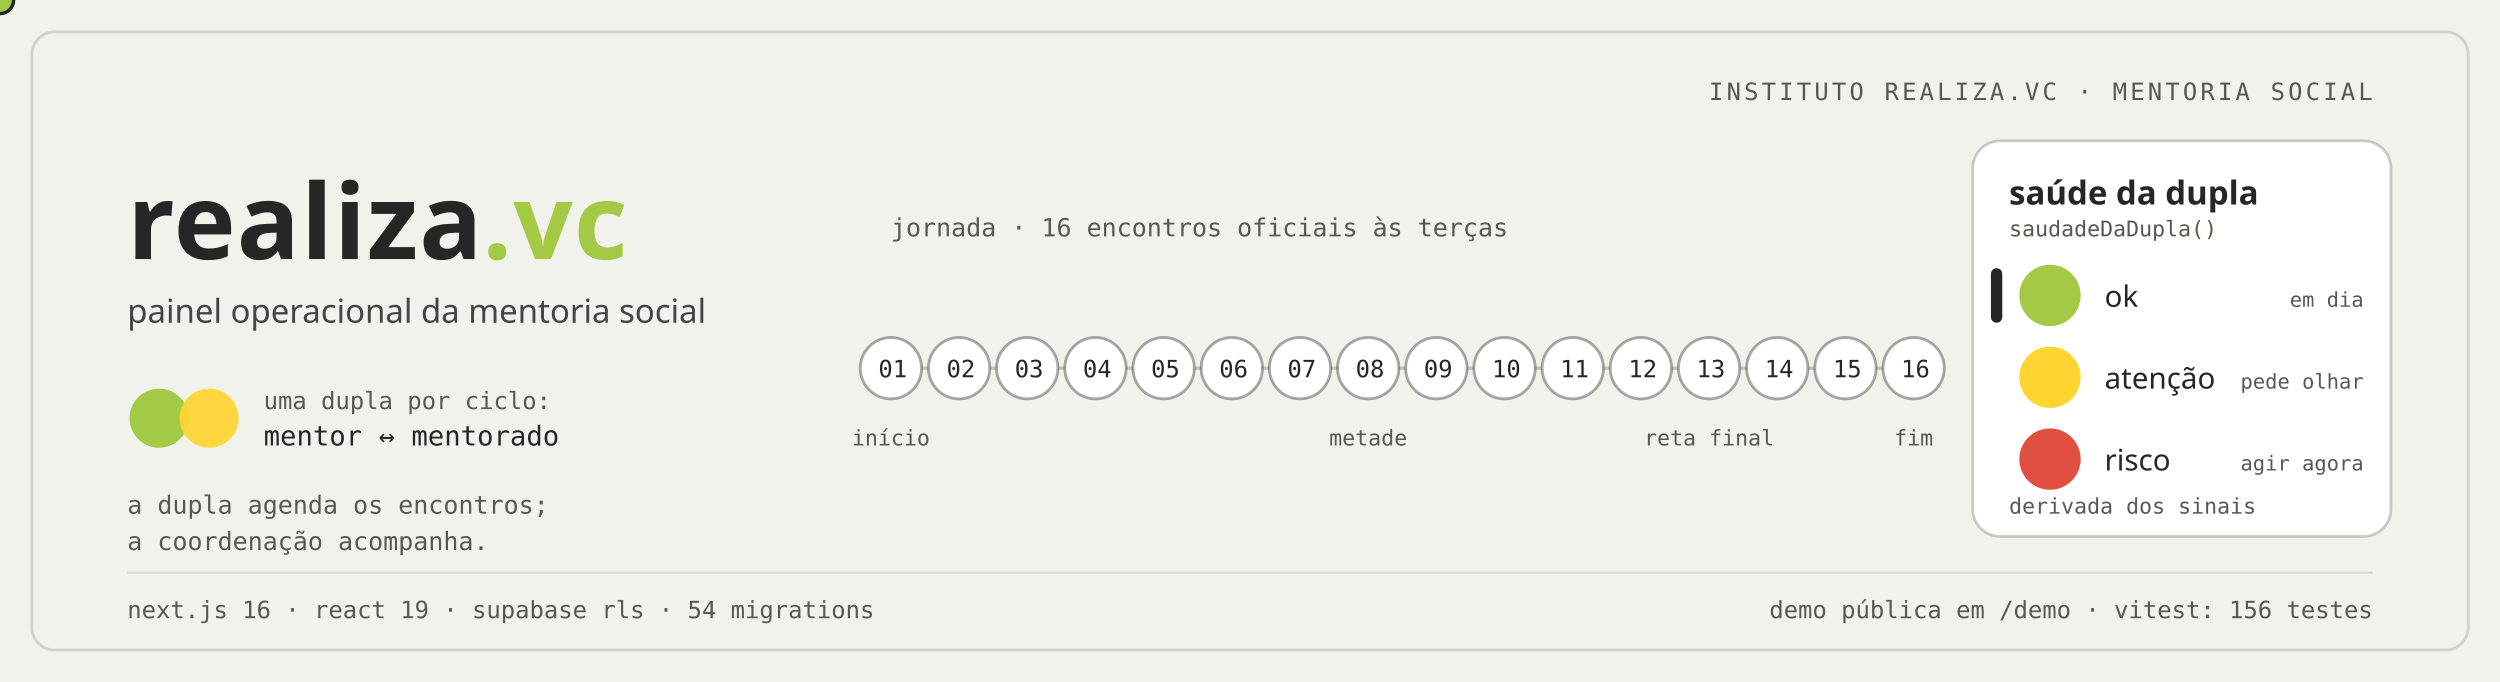
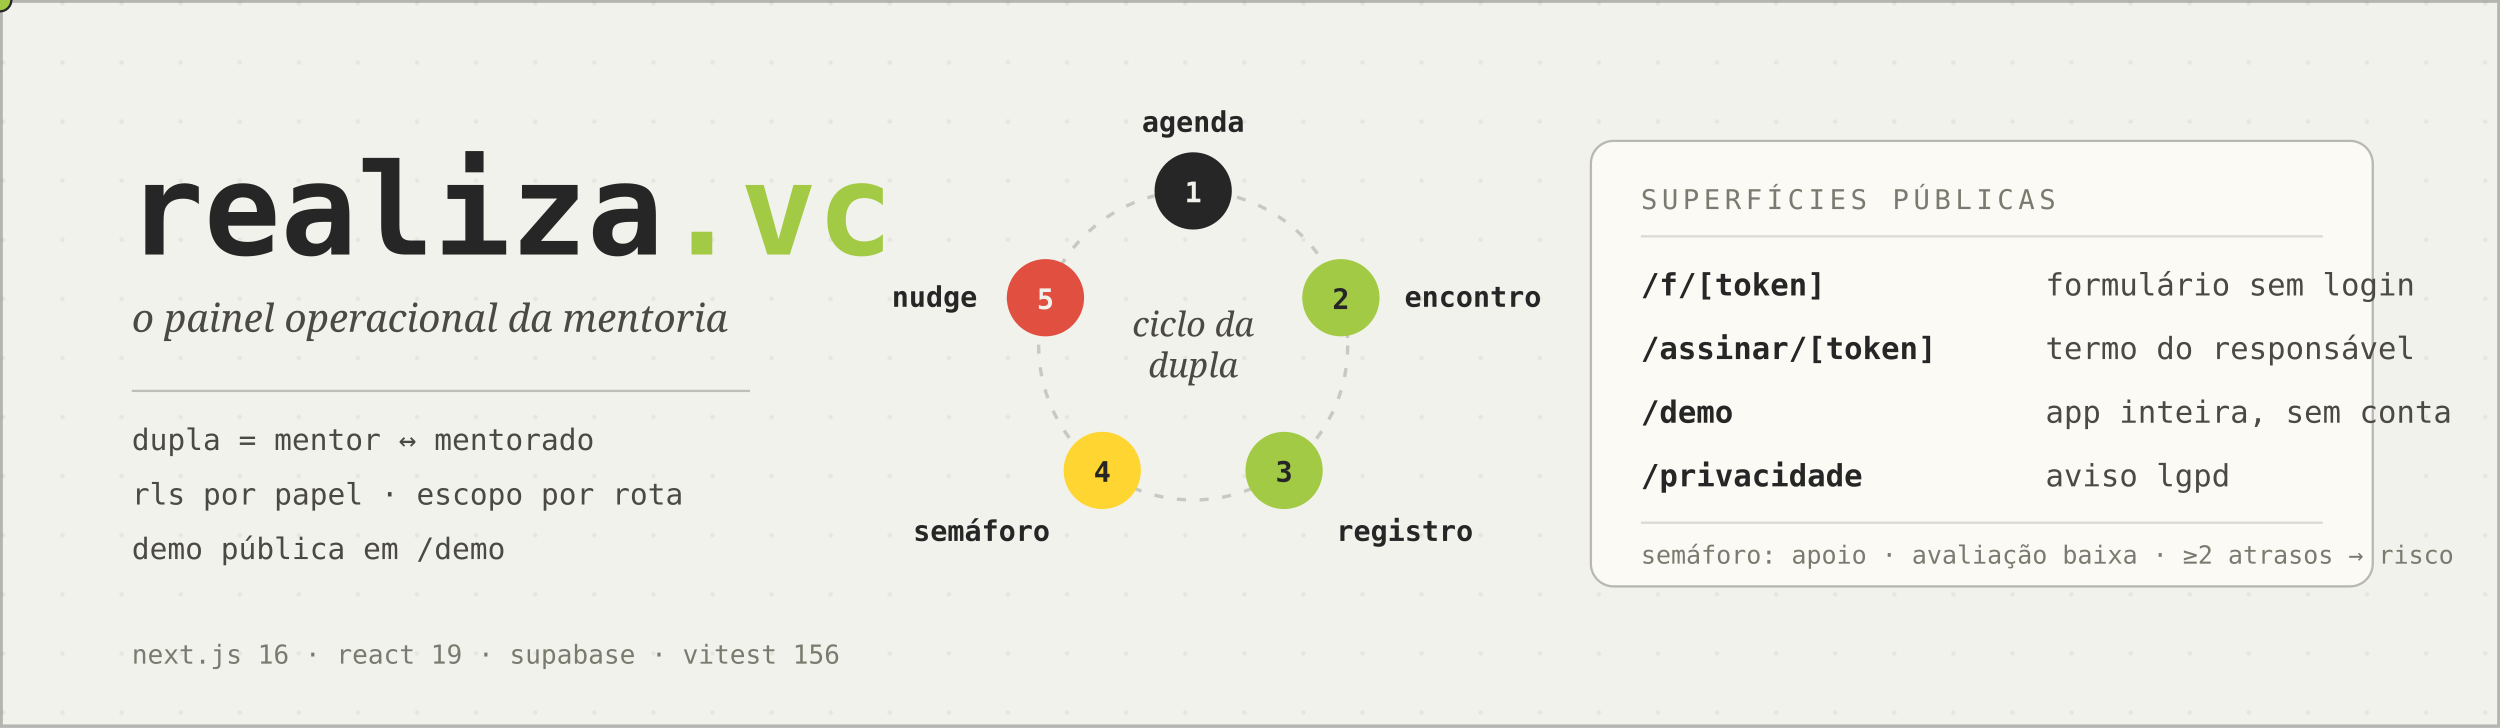
- <svg xmlns="http://www.w3.org/2000/svg" viewBox="0 0 1100 300" width="1100" height="300">
-   <rect width="1100" height="300" fill="#f1f2ec" />
-   <rect x="14" y="14" width="1072" height="272" rx="10" fill="none" stroke="#262626" stroke-opacity="0.16" stroke-width="1.25" />
-   <text x="1044" y="44" text-anchor="end" font-family="'JetBrains Mono','Fira Code',monospace" font-size="10.5" letter-spacing="1.4" fill="#565950">INSTITUTO REALIZA.VC · MENTORIA SOCIAL</text>
-   <text x="56" y="114" font-family="'Mitr','Segoe UI',system-ui,-apple-system,sans-serif" font-size="46" font-weight="700" letter-spacing="0.5" fill="#262626">realiza<tspan fill="#a2ca44">.vc</tspan>
+ <svg xmlns="http://www.w3.org/2000/svg" viewBox="0 0 1100 320" width="1100" height="320">
+   <defs>
+     <pattern id="rz-dots" width="26" height="26" patternUnits="userSpaceOnUse">
+       <circle cx="1.5" cy="1.5" r="1" fill="#262626" opacity="0.06" />
+     </pattern>
+     <path id="rz-loop" d="M 525 84 m -68 0 a 68 68 0 1 1 136 0 a 68 68 0 1 1 -136 0" fill="none" />
+   </defs>
+   <rect width="1100" height="320" fill="#f1f2ec" />
+   <rect width="1100" height="320" fill="url(#rz-dots)" />
+   <rect x="0.5" y="0.5" width="1099" height="319" fill="none" stroke="#262626" stroke-opacity="0.3" stroke-width="1.5" />
+   <text x="56" y="112" font-family="ui-monospace,'Fira Code',monospace" font-weight="bold" font-size="56" fill="#262626">realiza<tspan fill="#a2ca44">.vc</tspan>
  </text>
-   <text x="56" y="142" font-family="'Mitr','Segoe UI',system-ui,-apple-system,sans-serif" font-size="14.5" fill="#262626" fill-opacity="0.85">painel operacional da mentoria social</text>
-   <circle cx="70" cy="184" r="13" fill="#a2ca44" />
-   <circle cx="92" cy="184" r="13" fill="#ffd531" fill-opacity="0.92" />
-   <text x="116" y="180" font-family="'JetBrains Mono','Fira Code',monospace" font-size="10.5" fill="#565950">uma dupla por ciclo:</text>
-   <text x="116" y="196" font-family="'JetBrains Mono','Fira Code',monospace" font-size="12" fill="#262626">mentor ↔ mentorado</text>
-   <text x="56" y="226" font-family="'JetBrains Mono','Fira Code',monospace" font-size="11" fill="#565950">a dupla agenda os encontros;</text>
-   <text x="56" y="242" font-family="'JetBrains Mono','Fira Code',monospace" font-size="11" fill="#565950">a coordenação acompanha.</text>
-   <text x="392" y="104" font-family="'JetBrains Mono','Fira Code',monospace" font-size="11" fill="#565950">jornada · 16 encontros oficiais às terças</text>
-   <line x1="392" y1="162" x2="842" y2="162" stroke="#262626" stroke-opacity="0.22" stroke-width="1.5" />
-   <g stroke="#262626" stroke-opacity="0.4" stroke-width="1.25" fill="#ffffff">
-     <circle cx="392" cy="162" r="13.5" />
-     <circle cx="422" cy="162" r="13.5" />
-     <circle cx="452" cy="162" r="13.5" />
-     <circle cx="482" cy="162" r="13.5" />
-     <circle cx="512" cy="162" r="13.5" />
-     <circle cx="542" cy="162" r="13.5" />
-     <circle cx="572" cy="162" r="13.5" />
-     <circle cx="602" cy="162" r="13.5" />
-     <circle cx="632" cy="162" r="13.5" />
-     <circle cx="662" cy="162" r="13.5" />
-     <circle cx="692" cy="162" r="13.5" />
-     <circle cx="722" cy="162" r="13.5" />
-     <circle cx="752" cy="162" r="13.5" />
-     <circle cx="782" cy="162" r="13.5" />
-     <circle cx="812" cy="162" r="13.5" />
-     <circle cx="842" cy="162" r="13.5" />
+   <text x="58" y="146" font-family="Georgia,serif" font-size="17" font-style="italic" fill="#4a4a42">o painel operacional da mentoria</text>
+   <line x1="58" y1="172" x2="330" y2="172" stroke="#262626" stroke-opacity="0.25" />
+   <g font-family="ui-monospace,monospace" font-size="13" fill="#4a4a42">
+     <text x="58" y="198">dupla = mentor ↔ mentorado</text>
+     <text x="58" y="222">rls por papel · escopo por rota</text>
+     <text x="58" y="246">demo pública em /demo</text>
  </g>
-   <g fill="#a2ca44">
-     <circle cx="392" cy="162" r="13.5" opacity="0">
-       <animate attributeName="opacity" values="0;1" dur="0.45s" begin="0.35s" fill="freeze" />
-     </circle>
-     <circle cx="422" cy="162" r="13.5" opacity="0">
-       <animate attributeName="opacity" values="0;1" dur="0.45s" begin="0.53s" fill="freeze" />
-     </circle>
-     <circle cx="452" cy="162" r="13.5" opacity="0">
-       <animate attributeName="opacity" values="0;1" dur="0.45s" begin="0.71s" fill="freeze" />
-     </circle>
-     <circle cx="482" cy="162" r="13.5" opacity="0">
-       <animate attributeName="opacity" values="0;1" dur="0.45s" begin="0.89s" fill="freeze" />
-     </circle>
-     <circle cx="512" cy="162" r="13.5" opacity="0">
-       <animate attributeName="opacity" values="0;1" dur="0.45s" begin="1.07s" fill="freeze" />
-     </circle>
-     <circle cx="542" cy="162" r="13.5" opacity="0">
-       <animate attributeName="opacity" values="0;1" dur="0.45s" begin="1.25s" fill="freeze" />
-     </circle>
-     <circle cx="572" cy="162" r="13.5" opacity="0">
-       <animate attributeName="opacity" values="0;1" dur="0.45s" begin="1.43s" fill="freeze" />
-     </circle>
-     <circle cx="602" cy="162" r="13.5" opacity="0">
-       <animate attributeName="opacity" values="0;1" dur="0.45s" begin="1.61s" fill="freeze" />
-     </circle>
-     <circle cx="632" cy="162" r="13.5" opacity="0">
-       <animate attributeName="opacity" values="0;1" dur="0.45s" begin="1.79s" fill="freeze" />
-     </circle>
-     <circle cx="662" cy="162" r="13.5" opacity="0">
-       <animate attributeName="opacity" values="0;1" dur="0.45s" begin="1.97s" fill="freeze" />
-     </circle>
-     <circle cx="692" cy="162" r="13.5" opacity="0">
-       <animate attributeName="opacity" values="0;1" dur="0.45s" begin="2.15s" fill="freeze" />
-     </circle>
-     <circle cx="722" cy="162" r="13.5" opacity="0">
-       <animate attributeName="opacity" values="0;1" dur="0.45s" begin="2.33s" fill="freeze" />
-     </circle>
-     <circle cx="752" cy="162" r="13.5" opacity="0">
-       <animate attributeName="opacity" values="0;1" dur="0.45s" begin="2.51s" fill="freeze" />
-     </circle>
-     <circle cx="782" cy="162" r="13.5" opacity="0">
-       <animate attributeName="opacity" values="0;1" dur="0.45s" begin="2.69s" fill="freeze" />
-     </circle>
-     <circle cx="812" cy="162" r="13.5" opacity="0">
-       <animate attributeName="opacity" values="0;1" dur="0.45s" begin="2.87s" fill="freeze" />
-     </circle>
-     <circle cx="842" cy="162" r="13.5" opacity="0">
-       <animate attributeName="opacity" values="0;1" dur="0.45s" begin="3.05s" fill="freeze" />
-     </circle>
+   <text x="58" y="292" font-family="ui-monospace,monospace" font-size="11.5" fill="#7a7a6e">next.js 16 · react 19 · supabase · vitest 156</text>
+   <circle cx="525" cy="152" r="68" fill="none" stroke="#262626" stroke-opacity="0.2" stroke-width="1.5" stroke-dasharray="4 6" />
+   <circle r="5" fill="#a2ca44" stroke="#262626" stroke-width="1">
+     <animateMotion dur="6s" repeatCount="indefinite" path="M 525 84 m -68 0 a 68 68 0 1 1 136 0 a 68 68 0 1 1 -136 0" />
+   </circle>
+   <text x="525" y="148" font-family="Georgia,serif" font-size="15" font-style="italic" fill="#4a4a42" text-anchor="middle">ciclo da</text>
+   <text x="525" y="166" font-family="Georgia,serif" font-size="15" font-style="italic" fill="#4a4a42" text-anchor="middle">dupla</text>
+   <g font-family="ui-monospace,monospace" font-size="12.5" font-weight="bold">
+     <g>
+       <circle cx="525" cy="84" r="17" fill="#262626" />
+       <text x="525" y="89" fill="#f1f2ec" text-anchor="middle">1</text>
+       <text x="525" y="58" fill="#262626" text-anchor="middle">agenda</text>
+     </g>
+     <g>
+       <circle cx="590" cy="131" r="17" fill="#a2ca44" />
+       <text x="590" y="136" fill="#262626" text-anchor="middle">2</text>
+       <text x="618" y="135" fill="#262626">encontro</text>
+     </g>
+     <g>
+       <circle cx="565" cy="207" r="17" fill="#a2ca44" />
+       <text x="565" y="212" fill="#262626" text-anchor="middle">3</text>
+       <text x="588" y="238" fill="#262626">registro</text>
+     </g>
+     <g>
+       <circle cx="485" cy="207" r="17" fill="#ffd531" />
+       <text x="485" y="212" fill="#262626" text-anchor="middle">4</text>
+       <text x="462" y="238" fill="#262626" text-anchor="end">semáforo</text>
+     </g>
+     <g>
+       <circle cx="460" cy="131" r="17" fill="#e04f3f" />
+       <text x="460" y="136" fill="#f1f2ec" text-anchor="middle">5</text>
+       <text x="430" y="135" fill="#262626" text-anchor="end">nudge</text>
+     </g>
  </g>
-   <g font-family="'JetBrains Mono','Fira Code',monospace" font-size="10.5" fill="#262626" text-anchor="middle">
-     <text x="392.8" y="166">01</text>
-     <text x="422.8" y="166">02</text>
-     <text x="452.8" y="166">03</text>
-     <text x="482.8" y="166">04</text>
-     <text x="512.8" y="166">05</text>
-     <text x="542.8" y="166">06</text>
-     <text x="572.8" y="166">07</text>
-     <text x="602.8" y="166">08</text>
-     <text x="632.8" y="166">09</text>
-     <text x="662.8" y="166">10</text>
-     <text x="692.8" y="166">11</text>
-     <text x="722.8" y="166">12</text>
-     <text x="752.8" y="166">13</text>
-     <text x="782.8" y="166">14</text>
-     <text x="812.8" y="166">15</text>
-     <text x="842.8" y="166">16</text>
+   <g>
+     <rect x="700" y="62" width="344" height="196" rx="10" fill="#fbfaf5" stroke="#262626" stroke-opacity="0.3" />
+     <text x="722" y="92" font-family="ui-monospace,monospace" font-size="12" letter-spacing="2" fill="#7a7a6e">SUPERFÍCIES PÚBLICAS</text>
+     <line x1="722" y1="104" x2="1022" y2="104" stroke="#262626" stroke-opacity="0.15" />
+     <g font-family="ui-monospace,monospace" font-size="13.5">
+       <text x="722" y="130" fill="#262626" font-weight="bold">/f/[token]</text>
+       <text x="900" y="130" fill="#4a4a42">formulário sem login</text>
+       <text x="722" y="158" fill="#262626" font-weight="bold">/assinar/[token]</text>
+       <text x="900" y="158" fill="#4a4a42">termo do responsável</text>
+       <text x="722" y="186" fill="#262626" font-weight="bold">/demo</text>
+       <text x="900" y="186" fill="#4a4a42">app inteira, sem conta</text>
+       <text x="722" y="214" fill="#262626" font-weight="bold">/privacidade</text>
+       <text x="900" y="214" fill="#4a4a42">aviso lgpd</text>
+     </g>
+     <line x1="722" y1="230" x2="1022" y2="230" stroke="#262626" stroke-opacity="0.15" />
+     <text x="722" y="248" font-family="ui-monospace,monospace" font-size="11" fill="#7a7a6e">semáforo: apoio · avaliação baixa · ≥2 atrasos → risco</text>
  </g>
-   <g font-family="'JetBrains Mono','Fira Code',monospace" font-size="9.5" fill="#565950" text-anchor="middle">
-     <text x="392" y="196">início</text>
-     <text x="602" y="196">metade</text>
-     <text x="752" y="196">reta final</text>
-     <text x="842" y="196">fim</text>
-   </g>
-   <circle r="6" fill="#a2ca44" stroke="#262626" stroke-width="1.5">
-     <animateMotion dur="5.5s" repeatCount="indefinite" path="M392 162 L842 162" />
-   </circle>
-   <rect x="868" y="62" width="184" height="174" rx="12" fill="#ffffff" stroke="#262626" stroke-opacity="0.22" stroke-width="1.25" />
-   <text x="884" y="90" font-family="'Mitr','Segoe UI',system-ui,-apple-system,sans-serif" font-size="14.5" font-weight="700" fill="#262626">saúde da dupla</text>
-   <text x="884" y="104" font-family="'JetBrains Mono','Fira Code',monospace" font-size="9.5" fill="#565950">saudadeDaDupla()</text>
-   <rect x="876" y="118" width="5" height="24" rx="2.5" fill="#262626">
-     <animateTransform attributeName="transform" type="translate" values="0 0;0 36;0 72" keyTimes="0;0.34;0.67" calcMode="discrete" dur="7.2s" repeatCount="indefinite" />
-     <animate attributeName="opacity" values="1;0.35;1" dur="1.1s" repeatCount="indefinite" />
-   </rect>
-   <circle cx="902" cy="130" r="13.5" fill="#a2ca44" />
-   <circle cx="902" cy="166" r="13.5" fill="#ffd531" />
-   <circle cx="902" cy="202" r="13.5" fill="#e04f3f" />
-   <g font-family="'Mitr','Segoe UI',system-ui,-apple-system,sans-serif" font-size="13" fill="#262626">
-     <text x="926" y="135">ok</text>
-     <text x="926" y="171">atenção</text>
-     <text x="926" y="207">risco</text>
-   </g>
-   <g font-family="'JetBrains Mono','Fira Code',monospace" font-size="9" fill="#565950" text-anchor="end">
-     <text x="1040" y="135">em dia</text>
-     <text x="1040" y="171">pede olhar</text>
-     <text x="1040" y="207">agir agora</text>
-   </g>
-   <text x="884" y="226" font-family="'JetBrains Mono','Fira Code',monospace" font-size="9.5" fill="#565950">derivada dos sinais</text>
-   <line x1="56" y1="252" x2="1044" y2="252" stroke="#262626" stroke-opacity="0.12" stroke-width="1" />
-   <text x="56" y="272" font-family="'JetBrains Mono','Fira Code',monospace" font-size="10.5" fill="#565950">next.js 16 · react 19 · supabase rls · 54 migrations</text>
-   <text x="1044" y="272" text-anchor="end" font-family="'JetBrains Mono','Fira Code',monospace" font-size="10.5" fill="#565950">demo pública em /demo · vitest: 156 testes</text>
</svg>
